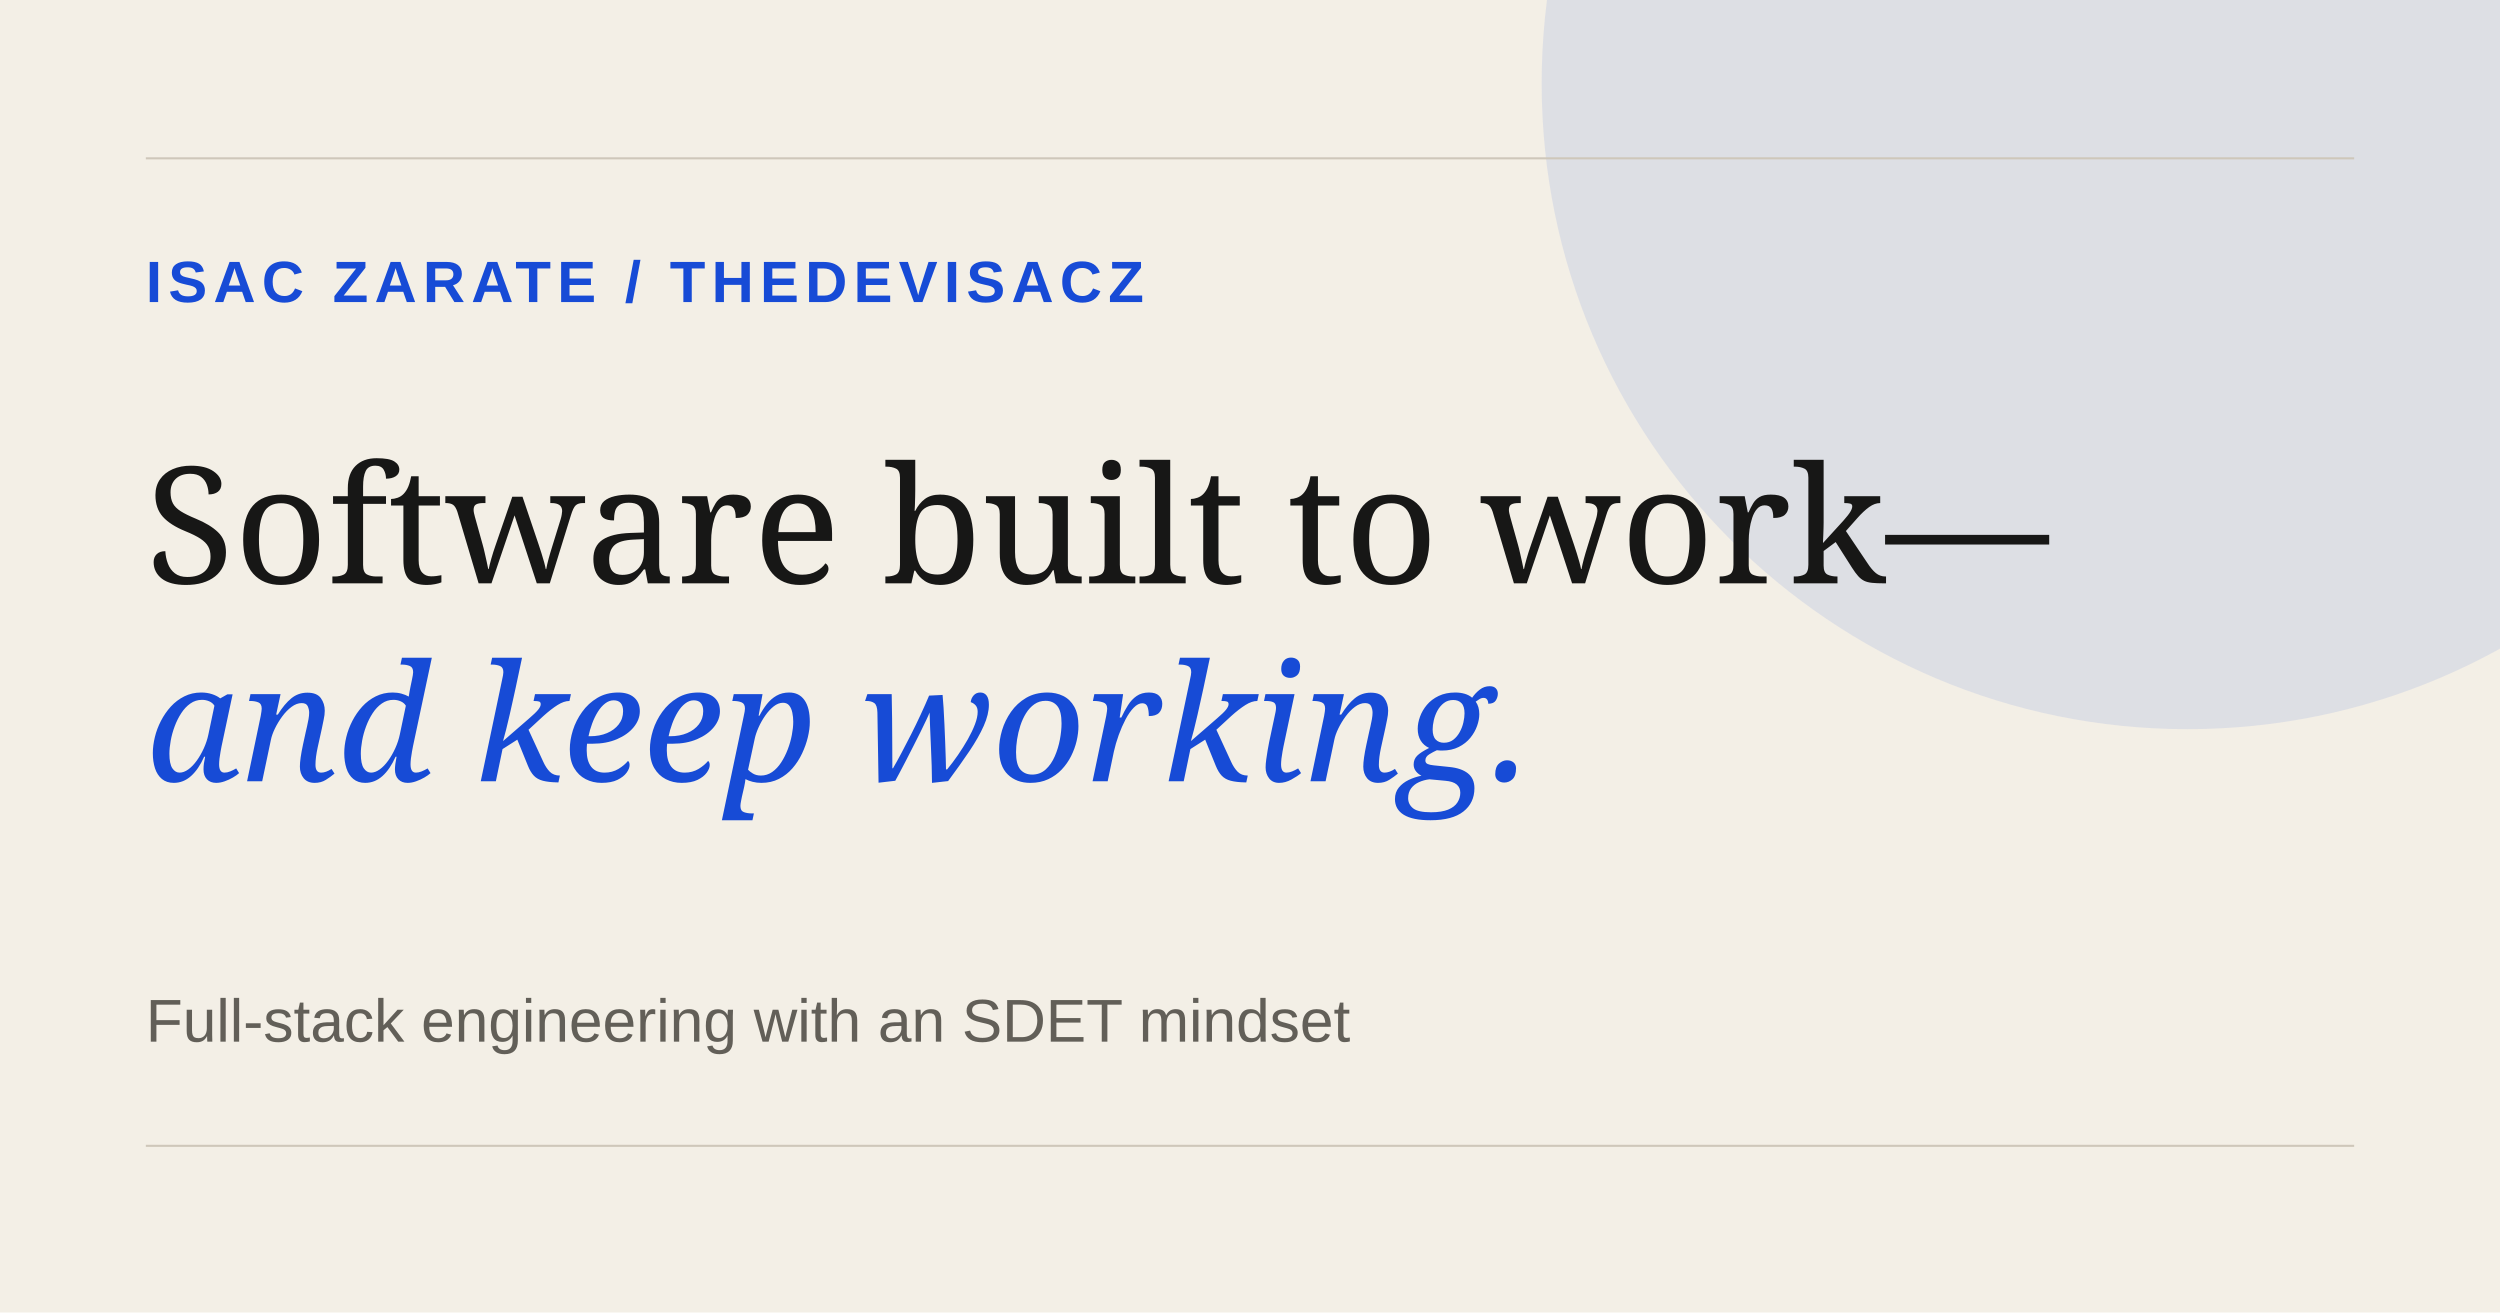
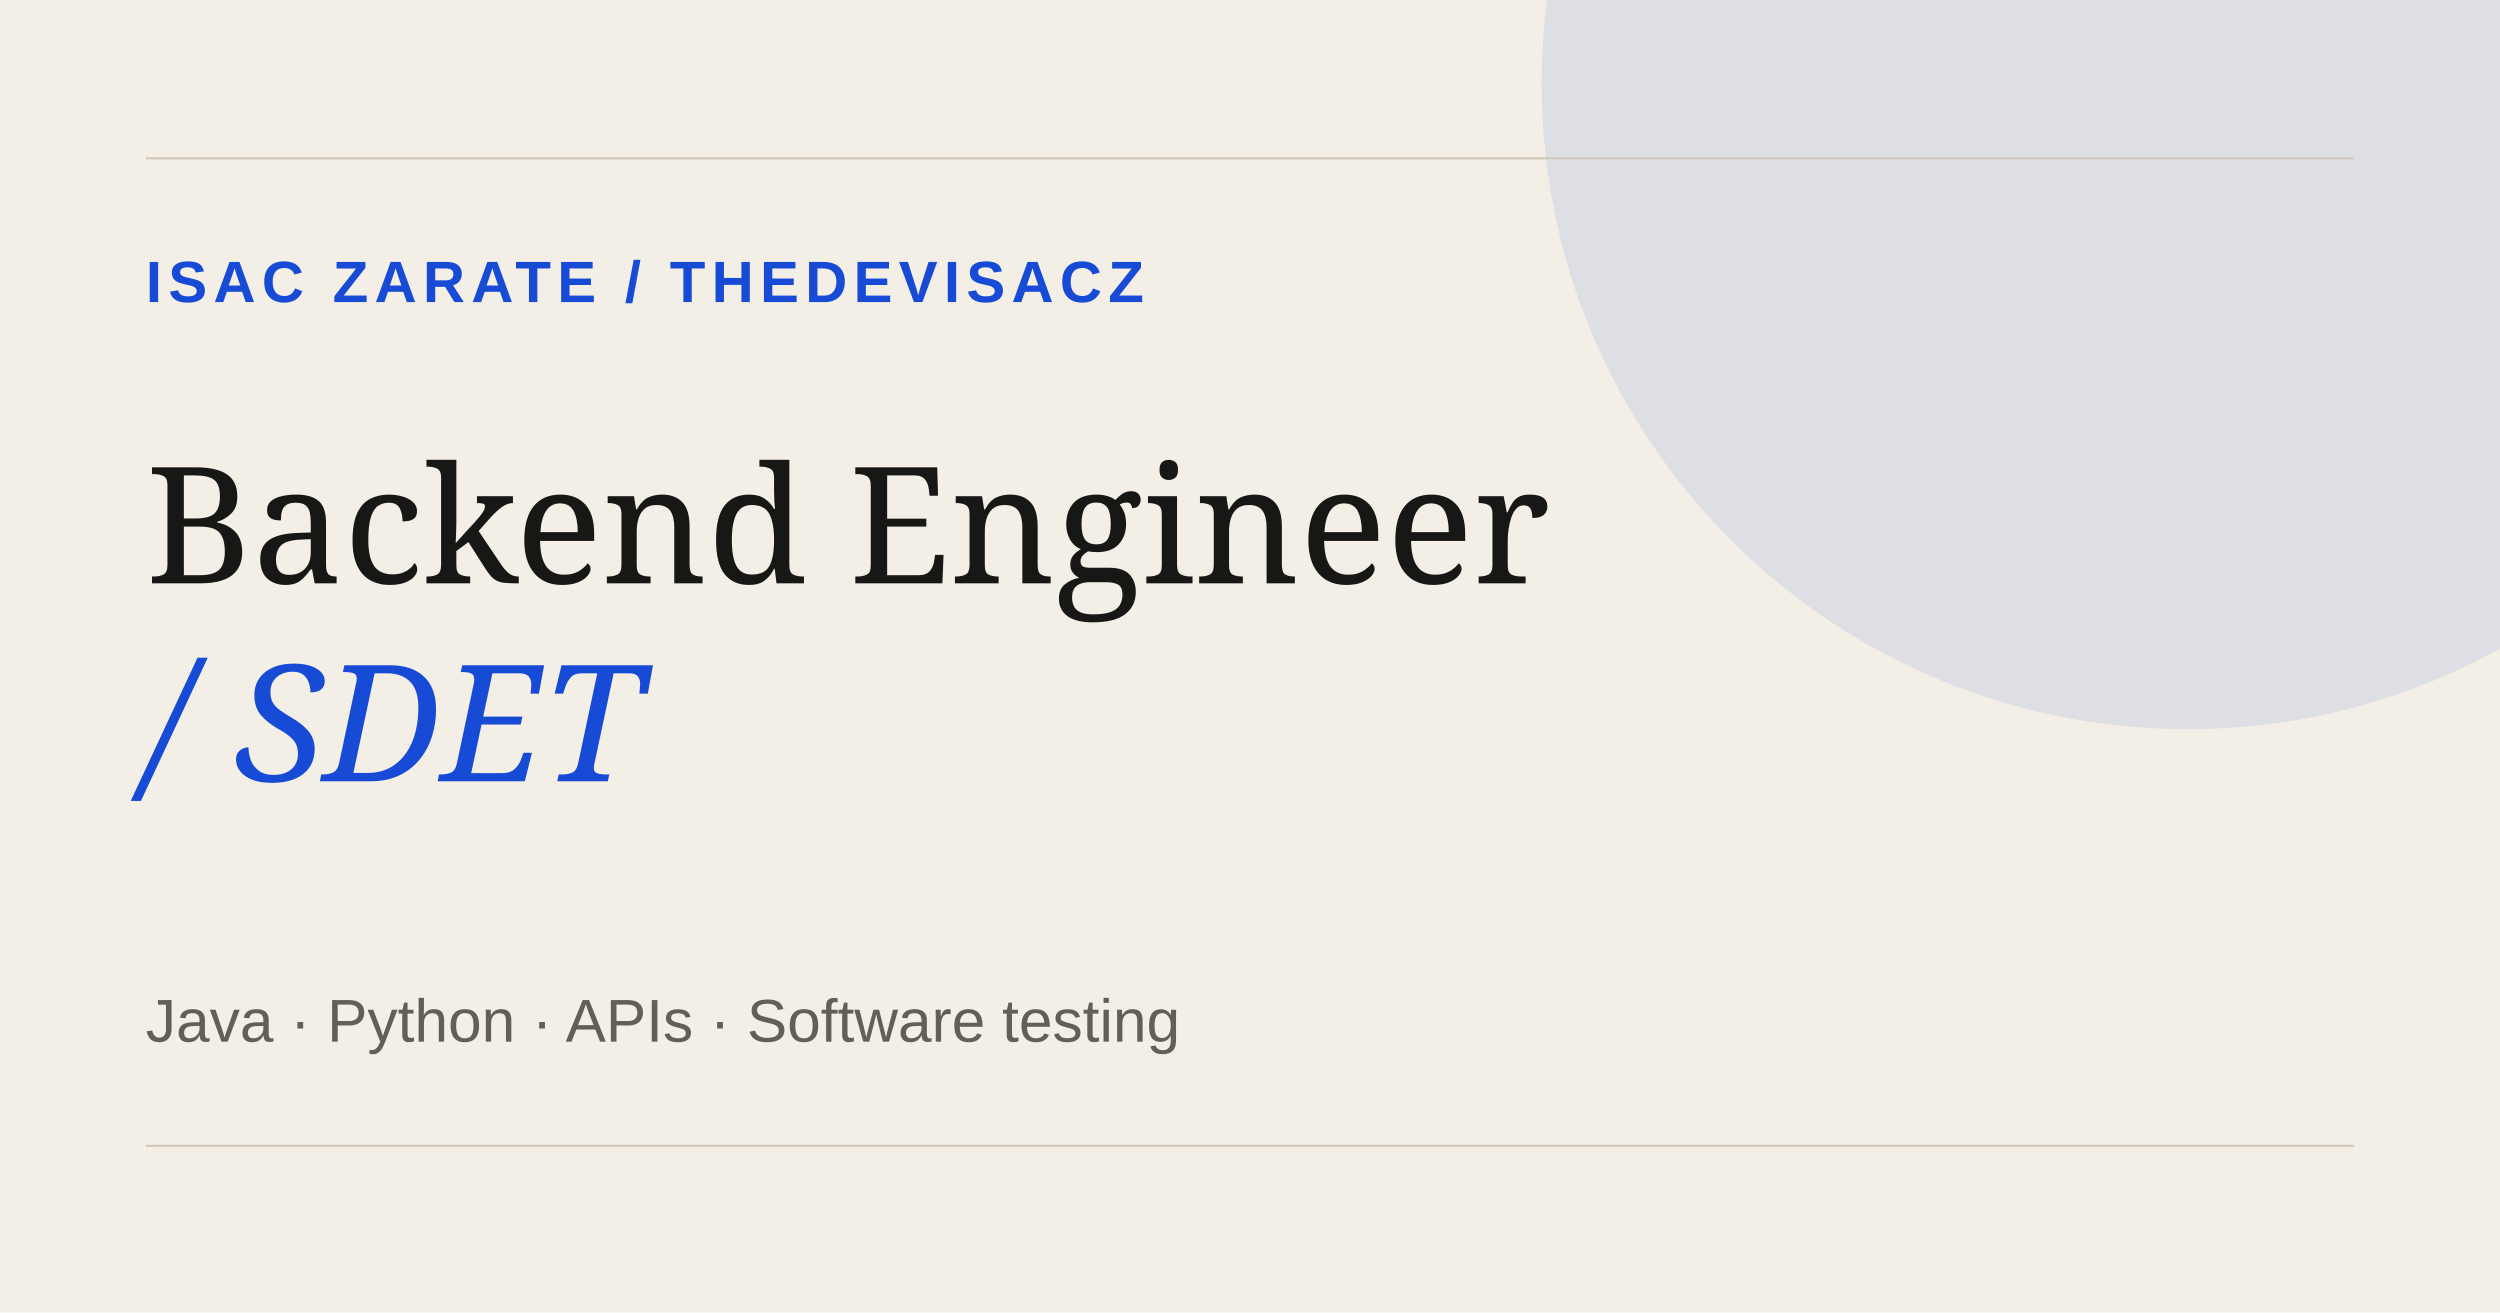
<svg xmlns="http://www.w3.org/2000/svg" width="1200" height="630" viewBox="0 0 1200 630" role="img" aria-labelledby="title description">
  <rect width="1200" height="630" fill="#f3efe6" />
  <circle cx="1050" cy="40" r="310" fill="#174bd6" opacity=".1" />
  <path d="M70 76h1060M70 550h1060" stroke="#cec7ba" />
  <text x="70" y="145" font-family="Arial, sans-serif" font-size="28" font-weight="700" fill="#174bd6" letter-spacing="3">ISAC ZARATE / THEDEVISACZ</text>
-   <text x="70" y="280" font-family="Georgia, serif" font-size="78" fill="#171716">Software built to work—</text>
-   <text x="70" y="375" font-family="Georgia, serif" font-size="78" font-style="italic" fill="#174bd6">and keep working.</text>
-   <text x="70" y="500" font-family="Arial, sans-serif" font-size="29" fill="#625f58">Full-stack engineering with an SDET mindset</text>
+   <text x="70" y="280" font-family="Georgia, serif" font-size="78" fill="#171716">Backend Engineer</text>
+   <text x="70" y="375" font-family="Georgia, serif" font-size="78" font-style="italic" fill="#174bd6">/ SDET</text>
+   <text x="70" y="500" font-family="Arial, sans-serif" font-size="29" fill="#625f58">Java · Python · APIs · Software testing</text>
</svg>
